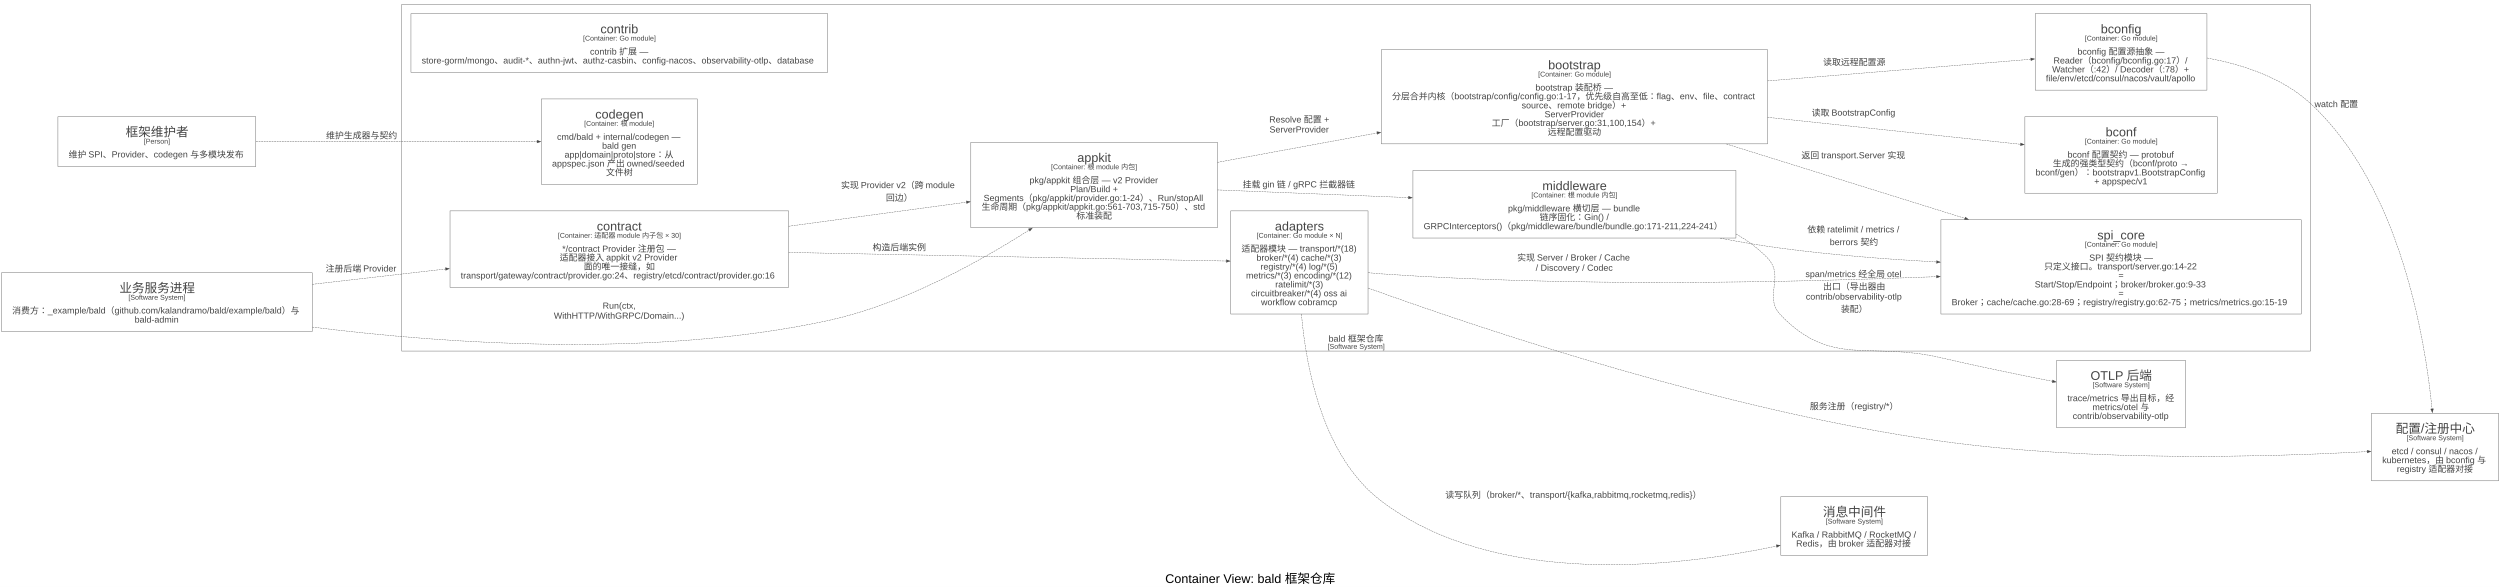
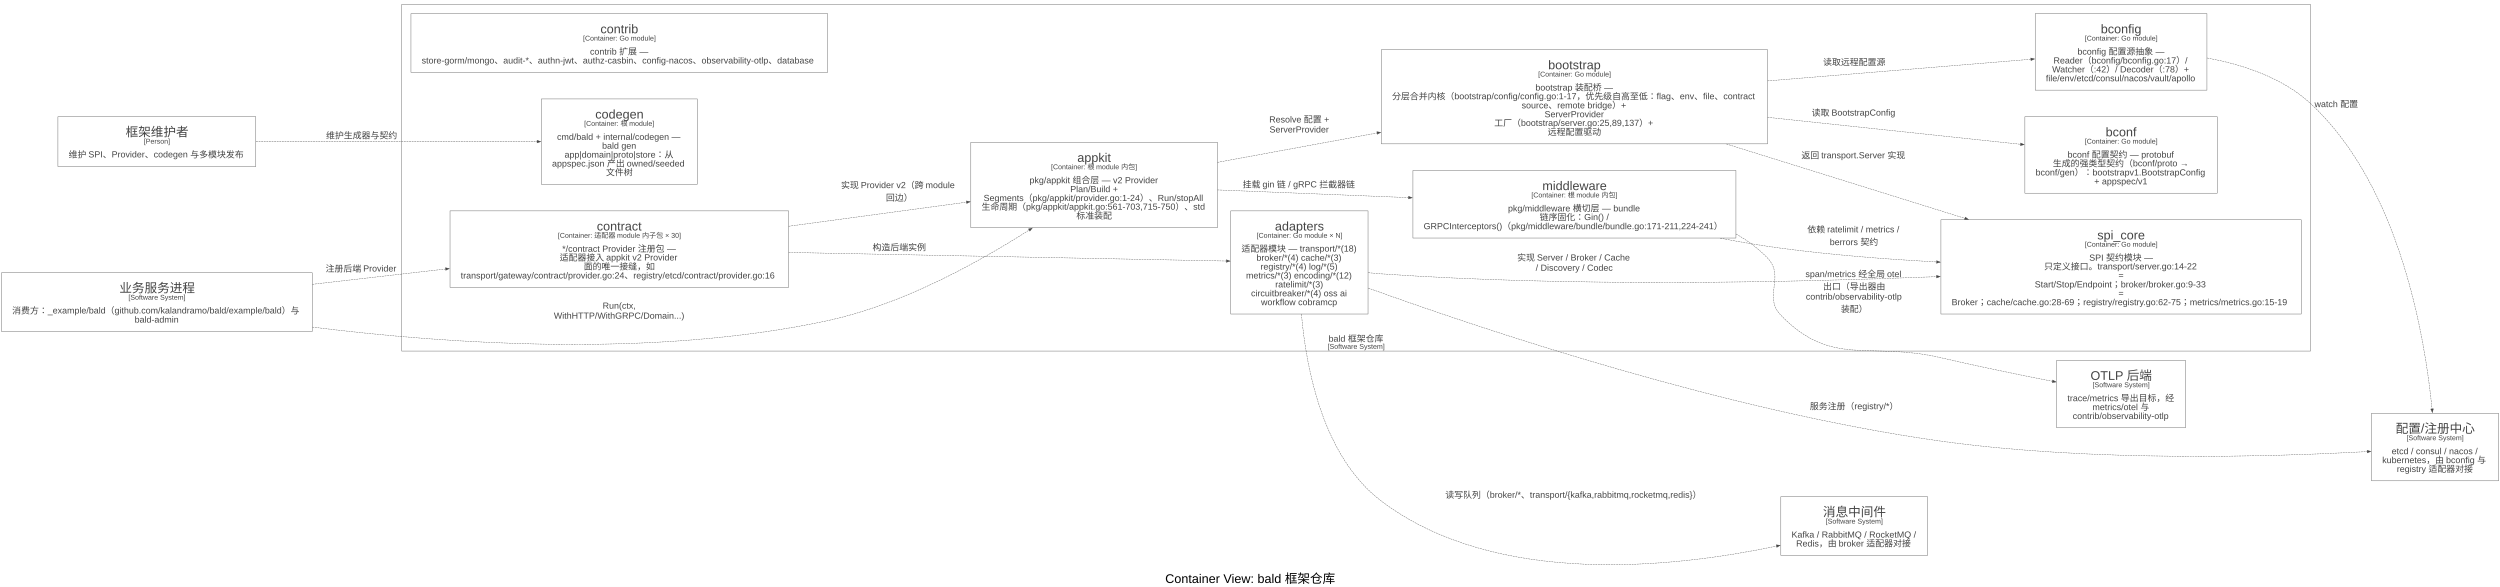
<svg xmlns="http://www.w3.org/2000/svg" width="6744pt" height="1583pt" viewBox="0.00 0.00 6744.00 1583.00">
  <g id="graph0" class="graph" transform="scale(1 1) rotate(0) translate(4 1579.38)">
    <polygon fill="white" stroke="none" points="-4,4 -4,-1579.38 6740.05,-1579.38 6740.05,4 -4,4" />
    <text xml:space="preserve" text-anchor="start" x="3139.28" y="-6.7" font-family="Arial" font-size="34.00">Container View: bald 框架仓库</text>
    <g id="clust1" class="cluster">
      <polygon fill="none" stroke="#444444" points="1079.6,-632.38 1079.6,-1567.38 6228.7,-1567.38 6228.7,-632.38 1079.6,-632.38" />
      <text xml:space="preserve" text-anchor="start" x="3579.9" y="-657.58" font-family="Arial" font-size="24.00" fill="#444444">bald 框架仓库</text>
      <text xml:space="preserve" text-anchor="start" x="3577.28" y="-638.33" font-family="Arial" font-size="19.00" fill="#444444">[Software System]</text>
    </g>
    <g id="2" class="node">
      <polygon fill="#ffffff" stroke="#444444" points="686.1,-1264.48 152.25,-1264.48 152.25,-1130.28 686.1,-1130.28 686.1,-1264.48" />
      <text xml:space="preserve" text-anchor="start" x="334.8" y="-1211.58" font-family="Arial" font-size="34.00" fill="#444444">框架维护者</text>
      <text xml:space="preserve" text-anchor="start" x="383.93" y="-1191.83" font-family="Arial" font-size="19.00" fill="#444444">[Person]</text>
      <text xml:space="preserve" text-anchor="start" x="181.05" y="-1154.08" font-family="Arial" font-size="24.00" fill="#444444">维护 SPI、Provider、codegen 与多模块发布</text>
    </g>
    <g id="16" class="node">
      <polygon fill="#ffffff" stroke="#444444" points="1876.95,-1312.48 1456.35,-1312.48 1456.35,-1082.28 1876.95,-1082.28 1876.95,-1312.48" />
      <text xml:space="preserve" text-anchor="start" x="1601.78" y="-1259.58" font-family="Arial" font-size="34.00" fill="#444444">codegen</text>
      <text xml:space="preserve" text-anchor="start" x="1571.78" y="-1239.83" font-family="Arial" font-size="19.00" fill="#444444">[Container: 根 module]</text>
      <text xml:space="preserve" text-anchor="start" x="1498.65" y="-1202.08" font-family="Arial" font-size="24.00" fill="#444444">cmd/bald + internal/codegen —</text>
      <text xml:space="preserve" text-anchor="start" x="1620.15" y="-1178.08" font-family="Arial" font-size="24.00" fill="#444444">bald gen</text>
      <text xml:space="preserve" text-anchor="start" x="1518.9" y="-1154.08" font-family="Arial" font-size="24.00" fill="#444444">app|domain|proto|store：从</text>
      <text xml:space="preserve" text-anchor="start" x="1485.15" y="-1130.08" font-family="Arial" font-size="24.00" fill="#444444">appspec.json 产出 owned/seeded</text>
      <text xml:space="preserve" text-anchor="start" x="1630.65" y="-1106.08" font-family="Arial" font-size="24.00" fill="#444444">文件树</text>
    </g>
    <g id="19" class="edge">
      <path fill="none" stroke="#444444" stroke-dasharray="5,2" d="M686.6,-1197.38C912.65,-1197.38 1233.11,-1197.38 1445.03,-1197.38" />
      <polygon fill="#444444" stroke="#444444" points="1444.79,-1200.88 1454.79,-1197.38 1444.79,-1193.88 1444.79,-1200.88" />
      <text xml:space="preserve" text-anchor="start" x="875.48" y="-1205.63" font-family="Arial" font-size="24.00" fill="#444444">维护生成器与契约</text>
    </g>
    <g id="3" class="node">
      <polygon fill="#ffffff" stroke="#444444" points="838.35,-843.48 0,-843.48 0,-685.28 838.35,-685.28 838.35,-843.48" />
      <text xml:space="preserve" text-anchor="start" x="317.93" y="-790.58" font-family="Arial" font-size="34.00" fill="#444444">业务服务进程</text>
      <text xml:space="preserve" text-anchor="start" x="342.3" y="-770.83" font-family="Arial" font-size="19.00" fill="#444444">[Software System]</text>
      <text xml:space="preserve" text-anchor="start" x="28.8" y="-733.08" font-family="Arial" font-size="24.00" fill="#444444">消费方：_example/bald（github.com/kalandramo/bald/example/bald）与</text>
      <text xml:space="preserve" text-anchor="start" x="359.18" y="-709.08" font-family="Arial" font-size="24.00" fill="#444444">bald-admin</text>
    </g>
    <g id="12" class="node">
      <polygon fill="#ffffff" stroke="#444444" points="3280.05,-1195.48 2614.95,-1195.48 2614.95,-965.28 3280.05,-965.28 3280.05,-1195.48" />
      <text xml:space="preserve" text-anchor="start" x="2902.13" y="-1142.58" font-family="Arial" font-size="34.00" fill="#444444">appkit</text>
      <text xml:space="preserve" text-anchor="start" x="2831.25" y="-1122.83" font-family="Arial" font-size="19.00" fill="#444444">[Container: 根 module 内包]</text>
      <text xml:space="preserve" text-anchor="start" x="2773.13" y="-1085.08" font-family="Arial" font-size="24.00" fill="#444444">pkg/appkit 组合层 — v2 Provider</text>
      <text xml:space="preserve" text-anchor="start" x="2883" y="-1061.08" font-family="Arial" font-size="24.00" fill="#444444">Plan/Build +</text>
      <text xml:space="preserve" text-anchor="start" x="2649.38" y="-1037.08" font-family="Arial" font-size="24.00" fill="#444444">Segments（pkg/appkit/provider.go:1-24）、Run/stopAll</text>
      <text xml:space="preserve" text-anchor="start" x="2643.75" y="-1013.08" font-family="Arial" font-size="24.00" fill="#444444">生命周期（pkg/appkit/appkit.go:561-703,715-750）、std</text>
      <text xml:space="preserve" text-anchor="start" x="2899.5" y="-989.08" font-family="Arial" font-size="24.00" fill="#444444">标准装配</text>
    </g>
    <g id="21" class="edge">
      <path fill="none" stroke="#444444" stroke-dasharray="5,2" d="M838.81,-697.02C1208.72,-650.64 1760.6,-613.69 2228.7,-714.38 2427.89,-757.23 2632.78,-869.8 2772.4,-958.88" />
      <polygon fill="#444444" stroke="#444444" points="2770.34,-961.72 2780.65,-964.17 2774.12,-955.82 2770.34,-961.72" />
      <text xml:space="preserve" text-anchor="start" x="1621.65" y="-746.63" font-family="Arial" font-size="24.00" fill="#444444">Run(ctx,</text>
      <text xml:space="preserve" text-anchor="start" x="1490.03" y="-719.63" font-family="Arial" font-size="24.00" fill="#444444">WithHTTP/WithGRPC/Domain...)</text>
    </g>
    <g id="15" class="node">
      <polygon fill="#ffffff" stroke="#444444" points="2123.33,-1010.48 1209.98,-1010.48 1209.98,-804.28 2123.33,-804.28 2123.33,-1010.48" />
      <text xml:space="preserve" text-anchor="start" x="1605.9" y="-957.58" font-family="Arial" font-size="34.00" fill="#444444">contract</text>
      <text xml:space="preserve" text-anchor="start" x="1500.9" y="-937.83" font-family="Arial" font-size="19.00" fill="#444444">[Container: 适配器 module 内子包 × 30]</text>
      <text xml:space="preserve" text-anchor="start" x="1512.53" y="-900.08" font-family="Arial" font-size="24.00" fill="#444444">*/contract Provider 注册包 —</text>
      <text xml:space="preserve" text-anchor="start" x="1505.78" y="-876.08" font-family="Arial" font-size="24.00" fill="#444444">适配器接入 appkit v2 Provider</text>
      <text xml:space="preserve" text-anchor="start" x="1570.65" y="-852.08" font-family="Arial" font-size="24.00" fill="#444444">面的唯一接缝，如</text>
      <text xml:space="preserve" text-anchor="start" x="1238.78" y="-828.08" font-family="Arial" font-size="24.00" fill="#444444">transport/gateway/contract/provider.go:24、registry/etcd/contract/provider.go:16</text>
    </g>
    <g id="23" class="edge">
      <path fill="none" stroke="#444444" stroke-dasharray="5,2" d="M838.8,-812.44C954.22,-825.7 1080.16,-840.16 1198.16,-853.7" />
      <polygon fill="#444444" stroke="#444444" points="1197.71,-857.18 1208.05,-854.84 1198.51,-850.22 1197.71,-857.18" />
      <text xml:space="preserve" text-anchor="start" x="874.35" y="-846.28" font-family="Arial" font-size="24.00" fill="#444444">注册后端 Provider</text>
    </g>
    <g id="4" class="node">
      <polygon fill="#ffffff" stroke="#444444" points="6736.05,-464.48 6393.45,-464.48 6393.45,-282.28 6736.05,-282.28 6736.05,-464.48" />
      <text xml:space="preserve" text-anchor="start" x="6458.62" y="-411.58" font-family="Arial" font-size="34.00" fill="#444444">配置/注册中心</text>
      <text xml:space="preserve" text-anchor="start" x="6487.88" y="-391.83" font-family="Arial" font-size="19.00" fill="#444444">[Software System]</text>
      <text xml:space="preserve" text-anchor="start" x="6447.75" y="-354.08" font-family="Arial" font-size="24.00" fill="#444444">etcd / consul / nacos /</text>
      <text xml:space="preserve" text-anchor="start" x="6422.25" y="-330.08" font-family="Arial" font-size="24.00" fill="#444444">kubernetes，由 bconfig 与</text>
      <text xml:space="preserve" text-anchor="start" x="6461.62" y="-306.08" font-family="Arial" font-size="24.00" fill="#444444">registry 适配器对接</text>
    </g>
    <g id="5" class="node">
      <polygon fill="#ffffff" stroke="#444444" points="5195.85,-239.48 4800,-239.48 4800,-81.28 5195.85,-81.28 5195.85,-239.48" />
      <text xml:space="preserve" text-anchor="start" x="4913.55" y="-186.58" font-family="Arial" font-size="34.00" fill="#444444">消息中间件</text>
      <text xml:space="preserve" text-anchor="start" x="4921.05" y="-166.83" font-family="Arial" font-size="19.00" fill="#444444">[Software System]</text>
      <text xml:space="preserve" text-anchor="start" x="4828.8" y="-129.08" font-family="Arial" font-size="24.00" fill="#444444">Kafka / RabbitMQ / RocketMQ /</text>
      <text xml:space="preserve" text-anchor="start" x="4841.18" y="-105.08" font-family="Arial" font-size="24.00" fill="#444444">Redis，由 broker 适配器对接</text>
    </g>
    <g id="6" class="node">
      <polygon fill="#ffffff" stroke="#444444" points="5891.33,-607.48 5544.23,-607.48 5544.23,-425.28 5891.33,-425.28 5891.33,-607.48" />
      <text xml:space="preserve" text-anchor="start" x="5635.28" y="-554.58" font-family="Arial" font-size="34.00" fill="#444444">OTLP 后端</text>
      <text xml:space="preserve" text-anchor="start" x="5640.9" y="-534.83" font-family="Arial" font-size="19.00" fill="#444444">[Software System]</text>
      <text xml:space="preserve" text-anchor="start" x="5573.03" y="-497.08" font-family="Arial" font-size="24.00" fill="#444444">trace/metrics 导出目标，经</text>
      <text xml:space="preserve" text-anchor="start" x="5640.53" y="-473.08" font-family="Arial" font-size="24.00" fill="#444444">metrics/otel 与</text>
      <text xml:space="preserve" text-anchor="start" x="5587.28" y="-449.08" font-family="Arial" font-size="24.00" fill="#444444">contrib/observability-otlp</text>
    </g>
    <g id="10" class="node">
      <polygon fill="#ffffff" stroke="#444444" points="5949.45,-1542.48 5486.1,-1542.48 5486.1,-1336.28 5949.45,-1336.28 5949.45,-1542.48" />
      <text xml:space="preserve" text-anchor="start" x="5663.03" y="-1489.58" font-family="Arial" font-size="34.00" fill="#444444">bconfig</text>
      <text xml:space="preserve" text-anchor="start" x="5619.9" y="-1469.83" font-family="Arial" font-size="19.00" fill="#444444">[Container: Go module]</text>
      <text xml:space="preserve" text-anchor="start" x="5600.03" y="-1432.08" font-family="Arial" font-size="24.00" fill="#444444">bconfig 配置源抽象 —</text>
      <text xml:space="preserve" text-anchor="start" x="5535.53" y="-1408.08" font-family="Arial" font-size="24.00" fill="#444444">Reader（bconfig/bconfig.go:17）/</text>
      <text xml:space="preserve" text-anchor="start" x="5531.78" y="-1384.08" font-family="Arial" font-size="24.00" fill="#444444">Watcher（:42）/ Decoder（:78）+</text>
      <text xml:space="preserve" text-anchor="start" x="5514.9" y="-1360.08" font-family="Arial" font-size="24.00" fill="#444444">file/env/etcd/consul/nacos/vault/apollo</text>
    </g>
    <g id="35" class="edge">
      <path fill="none" stroke="#444444" stroke-dasharray="5,2" d="M5949.91,-1423C6046.35,-1405.3 6153.24,-1369.98 6228.7,-1300.38 6470.31,-1077.52 6537.98,-667.23 6556.7,-476.23" />
      <polygon fill="#444444" stroke="#444444" points="6560.19,-476.59 6557.65,-466.31 6553.22,-475.93 6560.19,-476.59" />
      <text xml:space="preserve" text-anchor="start" x="6239.7" y="-1290.42" font-family="Arial" font-size="24.00" fill="#444444">watch 配置</text>
    </g>
    <g id="11" class="node">
      <polygon fill="#ffffff" stroke="#444444" points="4764,-1445.48 3722.4,-1445.48 3722.4,-1191.28 4764,-1191.28 4764,-1445.48" />
      <text xml:space="preserve" text-anchor="start" x="4172.33" y="-1392.58" font-family="Arial" font-size="34.00" fill="#444444">bootstrap</text>
      <text xml:space="preserve" text-anchor="start" x="4145.33" y="-1372.83" font-family="Arial" font-size="19.00" fill="#444444">[Container: Go module]</text>
      <text xml:space="preserve" text-anchor="start" x="4137.83" y="-1335.08" font-family="Arial" font-size="24.00" fill="#444444">bootstrap 装配桥 —</text>
      <text xml:space="preserve" text-anchor="start" x="3751.2" y="-1311.08" font-family="Arial" font-size="24.00" fill="#444444">分层合并内核（bootstrap/config/config.go:1-17，优先级自高至低：flag、env、file、contract</text>
      <text xml:space="preserve" text-anchor="start" x="4100.7" y="-1287.08" font-family="Arial" font-size="24.00" fill="#444444">source、remote bridge）+</text>
      <text xml:space="preserve" text-anchor="start" x="4162.58" y="-1263.08" font-family="Arial" font-size="24.00" fill="#444444">ServerProvider</text>
-       <text xml:space="preserve" text-anchor="start" x="4020.08" y="-1239.08" font-family="Arial" font-size="24.00" fill="#444444">工厂（bootstrap/server.go:31,100,154）+</text>
+       <text xml:space="preserve" text-anchor="start" x="4026.83" y="-1239.08" font-family="Arial" font-size="24.00" fill="#444444">工厂（bootstrap/server.go:25,89,137）+</text>
      <text xml:space="preserve" text-anchor="start" x="4171.2" y="-1215.08" font-family="Arial" font-size="24.00" fill="#444444">远程配置驱动</text>
    </g>
    <g id="29" class="edge">
      <path fill="none" stroke="#444444" stroke-dasharray="5,2" d="M4764.41,-1361.13C5006.25,-1381 5282.22,-1403.67 5474.6,-1419.48" />
      <polygon fill="#444444" stroke="#444444" points="5474.24,-1422.96 5484.49,-1420.29 5474.81,-1415.99 5474.24,-1422.96" />
      <text xml:space="preserve" text-anchor="start" x="4913.93" y="-1403.29" font-family="Arial" font-size="24.00" fill="#444444">读取远程配置源</text>
    </g>
    <g id="8" class="node">
      <polygon fill="#ffffff" stroke="#444444" points="6203.7,-986.48 5231.85,-986.48 5231.85,-732.28 6203.7,-732.28 6203.7,-986.48" />
      <text xml:space="preserve" text-anchor="start" x="5653.65" y="-933.58" font-family="Arial" font-size="34.00" fill="#444444">spi_core</text>
      <text xml:space="preserve" text-anchor="start" x="5619.9" y="-913.83" font-family="Arial" font-size="19.00" fill="#444444">[Container: Go module]</text>
      <text xml:space="preserve" text-anchor="start" x="5631.9" y="-876.08" font-family="Arial" font-size="24.00" fill="#444444">SPI 契约模块 —</text>
      <text xml:space="preserve" text-anchor="start" x="5510.03" y="-852.08" font-family="Arial" font-size="24.00" fill="#444444">只定义接口。transport/server.go:14-22</text>
      <text xml:space="preserve" text-anchor="start" x="5710.65" y="-828.08" font-family="Arial" font-size="24.00" fill="#444444">=</text>
      <text xml:space="preserve" text-anchor="start" x="5484.9" y="-804.08" font-family="Arial" font-size="24.00" fill="#444444">Start/Stop/Endpoint；broker/broker.go:9-33</text>
      <text xml:space="preserve" text-anchor="start" x="5710.65" y="-780.08" font-family="Arial" font-size="24.00" fill="#444444">=</text>
      <text xml:space="preserve" text-anchor="start" x="5260.65" y="-756.08" font-family="Arial" font-size="24.00" fill="#444444">Broker；cache/cache.go:28-69；registry/registry.go:62-75；metrics/metrics.go:15-19</text>
    </g>
    <g id="30" class="edge">
      <path fill="none" stroke="#444444" stroke-dasharray="5,2" d="M4653.42,-1190.83C4853.88,-1128.34 5094.94,-1053.21 5296.82,-990.28" />
      <polygon fill="#444444" stroke="#444444" points="5297.67,-993.68 5306.18,-987.36 5295.59,-987 5297.67,-993.68" />
      <text xml:space="preserve" text-anchor="start" x="4855.43" y="-1151.74" font-family="Arial" font-size="24.00" fill="#444444">返回 transport.Server 实现</text>
    </g>
    <g id="9" class="node">
      <polygon fill="#ffffff" stroke="#444444" points="5977.2,-1264.48 5458.35,-1264.48 5458.35,-1058.28 5977.2,-1058.28 5977.2,-1264.48" />
      <text xml:space="preserve" text-anchor="start" x="5676.15" y="-1211.58" font-family="Arial" font-size="34.00" fill="#444444">bconf</text>
      <text xml:space="preserve" text-anchor="start" x="5619.9" y="-1191.83" font-family="Arial" font-size="19.00" fill="#444444">[Container: Go module]</text>
      <text xml:space="preserve" text-anchor="start" x="5573.4" y="-1154.08" font-family="Arial" font-size="24.00" fill="#444444">bconf 配置契约 — protobuf</text>
      <text xml:space="preserve" text-anchor="start" x="5533.65" y="-1130.08" font-family="Arial" font-size="24.00" fill="#444444">生成的强类型契约（bconf/proto →</text>
      <text xml:space="preserve" text-anchor="start" x="5487.15" y="-1106.08" font-family="Arial" font-size="24.00" fill="#444444">bconf/gen）：bootstrapv1.BootstrapConfig</text>
      <text xml:space="preserve" text-anchor="start" x="5645.4" y="-1082.08" font-family="Arial" font-size="24.00" fill="#444444">+ appspec/v1</text>
    </g>
    <g id="28" class="edge">
      <path fill="none" stroke="#444444" stroke-dasharray="5,2" d="M4764.41,-1262.92C4994.79,-1238.36 5256.13,-1210.49 5446.69,-1190.18" />
      <polygon fill="#444444" stroke="#444444" points="5446.92,-1193.67 5456.49,-1189.13 5446.18,-1186.71 5446.92,-1193.67" />
      <text xml:space="preserve" text-anchor="start" x="4883.18" y="-1266.81" font-family="Arial" font-size="24.00" fill="#444444">读取 BootstrapConfig</text>
    </g>
    <g id="26" class="edge">
      <path fill="none" stroke="#444444" stroke-dasharray="5,2" d="M3280.4,-1141.44C3411.5,-1165.56 3565.44,-1193.88 3711.25,-1220.7" />
      <polygon fill="#444444" stroke="#444444" points="3710.22,-1224.07 3720.69,-1222.44 3711.49,-1217.19 3710.22,-1224.07" />
      <text xml:space="preserve" text-anchor="start" x="3419.85" y="-1248.88" font-family="Arial" font-size="24.00" fill="#444444">Resolve 配置 +</text>
      <text xml:space="preserve" text-anchor="start" x="3420.6" y="-1221.88" font-family="Arial" font-size="24.00" fill="#444444">ServerProvider</text>
    </g>
    <g id="13" class="node">
      <polygon fill="#ffffff" stroke="#444444" points="4678.88,-1119.48 3807.53,-1119.48 3807.53,-937.28 4678.88,-937.28 4678.88,-1119.48" />
      <text xml:space="preserve" text-anchor="start" x="4156.58" y="-1066.58" font-family="Arial" font-size="34.00" fill="#444444">middleware</text>
      <text xml:space="preserve" text-anchor="start" x="4126.95" y="-1046.83" font-family="Arial" font-size="19.00" fill="#444444">[Container: 根 module 内包]</text>
      <text xml:space="preserve" text-anchor="start" x="4063.95" y="-1009.08" font-family="Arial" font-size="24.00" fill="#444444">pkg/middleware 横切层 — bundle</text>
      <text xml:space="preserve" text-anchor="start" x="4149.45" y="-985.08" font-family="Arial" font-size="24.00" fill="#444444">链序固化：Gin() /</text>
      <text xml:space="preserve" text-anchor="start" x="3836.33" y="-961.08" font-family="Arial" font-size="24.00" fill="#444444">GRPCInterceptors()（pkg/middleware/bundle/bundle.go:171-211,224-241）</text>
    </g>
    <g id="27" class="edge">
      <path fill="none" stroke="#444444" stroke-dasharray="5,2" d="M3280.4,-1067.04C3437.18,-1060.74 3626.62,-1053.12 3795.77,-1046.32" />
      <polygon fill="#444444" stroke="#444444" points="3795.77,-1049.83 3805.62,-1045.93 3795.49,-1042.83 3795.77,-1049.83" />
      <text xml:space="preserve" text-anchor="start" x="3348.23" y="-1073.27" font-family="Arial" font-size="24.00" fill="#444444">挂载 gin 链 / gRPC 拦截器链</text>
    </g>
    <g id="33" class="edge">
      <path fill="none" stroke="#444444" stroke-dasharray="5,2" d="M4679.15,-948.11C4710.41,-930.5 4739.29,-909.17 4764,-883.38 4812.7,-832.55 4750.98,-779.66 4800,-729.13 4938.27,-586.58 5038.47,-659.57 5231.85,-614.38 5330.81,-591.26 5441.87,-568.57 5532.72,-550.86" />
      <polygon fill="#444444" stroke="#444444" points="5533.35,-554.31 5542.49,-548.96 5532.01,-547.44 5533.35,-554.31" />
      <text xml:space="preserve" text-anchor="start" x="4866.3" y="-831.88" font-family="Arial" font-size="24.00" fill="#444444">span/metrics 经全局 otel</text>
      <text xml:space="preserve" text-anchor="start" x="4913.93" y="-798.13" font-family="Arial" font-size="24.00" fill="#444444">出口（导出器由</text>
      <text xml:space="preserve" text-anchor="start" x="4867.43" y="-771.13" font-family="Arial" font-size="24.00" fill="#444444">contrib/observability-otlp</text>
      <text xml:space="preserve" text-anchor="start" x="4961.93" y="-737.38" font-family="Arial" font-size="24.00" fill="#444444">装配）</text>
    </g>
    <g id="31" class="edge">
      <path fill="none" stroke="#444444" stroke-dasharray="5,2" d="M4636.47,-936.84C4691.16,-926.39 4746.82,-916.97 4800,-909.88 4935.72,-891.78 5083.58,-880.15 5220.15,-872.67" />
      <polygon fill="#444444" stroke="#444444" points="5220.33,-876.17 5230.13,-872.13 5219.96,-869.18 5220.33,-876.17" />
      <text xml:space="preserve" text-anchor="start" x="4871.55" y="-951.88" font-family="Arial" font-size="24.00" fill="#444444">依赖 ratelimit / metrics /</text>
      <text xml:space="preserve" text-anchor="start" x="4931.93" y="-918.13" font-family="Arial" font-size="24.00" fill="#444444">berrors 契约</text>
    </g>
    <g id="14" class="node">
      <polygon fill="#ffffff" stroke="#444444" points="3686.4,-1010.48 3316.05,-1010.48 3316.05,-732.28 3686.4,-732.28 3686.4,-1010.48" />
      <text xml:space="preserve" text-anchor="start" x="3435.23" y="-957.58" font-family="Arial" font-size="34.00" fill="#444444">adapters</text>
      <text xml:space="preserve" text-anchor="start" x="3385.73" y="-937.83" font-family="Arial" font-size="19.00" fill="#444444">[Container: Go module × N]</text>
      <text xml:space="preserve" text-anchor="start" x="3344.85" y="-900.08" font-family="Arial" font-size="24.00" fill="#444444">适配器模块 — transport/*(18)</text>
      <text xml:space="preserve" text-anchor="start" x="3385.35" y="-876.08" font-family="Arial" font-size="24.00" fill="#444444">broker/*(4) cache/*(3)</text>
      <text xml:space="preserve" text-anchor="start" x="3396.23" y="-852.08" font-family="Arial" font-size="24.00" fill="#444444">registry/*(4) log/*(5)</text>
      <text xml:space="preserve" text-anchor="start" x="3357.23" y="-828.08" font-family="Arial" font-size="24.00" fill="#444444">metrics/*(3) encoding/*(12)</text>
      <text xml:space="preserve" text-anchor="start" x="3435.98" y="-804.08" font-family="Arial" font-size="24.00" fill="#444444">ratelimit/*(3)</text>
      <text xml:space="preserve" text-anchor="start" x="3370.73" y="-780.08" font-family="Arial" font-size="24.00" fill="#444444">circuitbreaker/*(4) oss ai</text>
      <text xml:space="preserve" text-anchor="start" x="3397.73" y="-756.08" font-family="Arial" font-size="24.00" fill="#444444">workflow cobramcp</text>
    </g>
    <g id="37" class="edge">
      <path fill="none" stroke="#444444" stroke-dasharray="5,2" d="M3686.88,-802.31C3999.49,-689.4 4655.29,-469.82 5231.85,-389.38 5639.62,-332.49 6124.42,-346.99 6381.87,-361.1" />
      <polygon fill="#444444" stroke="#444444" points="6381.51,-364.59 6391.69,-361.65 6381.9,-357.6 6381.51,-364.59" />
      <text xml:space="preserve" text-anchor="start" x="4878.3" y="-474.91" font-family="Arial" font-size="24.00" fill="#444444">服务注册（registry/*）</text>
    </g>
    <g id="38" class="edge">
      <path fill="none" stroke="#444444" stroke-dasharray="5,2" d="M3506.75,-732.11C3519.89,-581.06 3566.07,-345.73 3722.4,-227.63 4032.19,6.4 4515,-48.43 4788.84,-106.34" />
      <polygon fill="#444444" stroke="#444444" points="4787.72,-109.68 4798.23,-108.34 4789.18,-102.83 4787.72,-109.68" />
      <text xml:space="preserve" text-anchor="start" x="3894.83" y="-235.88" font-family="Arial" font-size="24.00" fill="#444444">读写队列（broker/*、transport/{kafka,rabbitmq,rocketmq,redis}）</text>
    </g>
    <g id="32" class="edge">
      <path fill="none" stroke="#444444" stroke-dasharray="5,2" d="M3686.73,-843.71C3698.78,-842.49 3710.75,-841.44 3722.4,-840.63 4231.88,-805.22 4816.32,-816.84 5220.22,-833.05" />
      <polygon fill="#444444" stroke="#444444" points="5219.87,-836.54 5230,-833.44 5220.15,-829.54 5219.87,-836.54" />
      <text xml:space="preserve" text-anchor="start" x="4088.7" y="-875.88" font-family="Arial" font-size="24.00" fill="#444444">实现 Server / Broker / Cache</text>
      <text xml:space="preserve" text-anchor="start" x="4138.58" y="-848.88" font-family="Arial" font-size="24.00" fill="#444444">/ Discovery / Codec</text>
    </g>
    <g id="24" class="edge">
      <path fill="none" stroke="#444444" stroke-dasharray="5,2" d="M2123.48,-969.04C2281.67,-990.44 2456.24,-1014.06 2603.75,-1034.01" />
      <polygon fill="#444444" stroke="#444444" points="2602.89,-1037.43 2613.27,-1035.3 2603.83,-1030.49 2602.89,-1037.43" />
      <text xml:space="preserve" text-anchor="start" x="2264.7" y="-1071.26" font-family="Arial" font-size="24.00" fill="#444444">实现 Provider v2（跨 module</text>
      <text xml:space="preserve" text-anchor="start" x="2385.83" y="-1037.51" font-family="Arial" font-size="24.00" fill="#444444">回边）</text>
    </g>
    <g id="25" class="edge">
      <path fill="none" stroke="#444444" stroke-dasharray="5,2" d="M2123.59,-898.42C2503,-890.97 3024.68,-880.72 3304.31,-875.23" />
      <polygon fill="#444444" stroke="#444444" points="3304.36,-878.73 3314.29,-875.03 3304.22,-871.73 3304.36,-878.73" />
      <text xml:space="preserve" text-anchor="start" x="2349.83" y="-903.69" font-family="Arial" font-size="24.00" fill="#444444">构造后端实例</text>
    </g>
    <g id="17" class="node">
      <polygon fill="#ffffff" stroke="#444444" points="2228.7,-1542.48 1104.6,-1542.48 1104.6,-1384.28 2228.7,-1384.28 2228.7,-1542.48" />
      <text xml:space="preserve" text-anchor="start" x="1615.65" y="-1489.58" font-family="Arial" font-size="34.00" fill="#444444">contrib</text>
      <text xml:space="preserve" text-anchor="start" x="1568.78" y="-1469.83" font-family="Arial" font-size="19.00" fill="#444444">[Container: Go module]</text>
      <text xml:space="preserve" text-anchor="start" x="1587.53" y="-1432.08" font-family="Arial" font-size="24.00" fill="#444444">contrib 扩展 —</text>
      <text xml:space="preserve" text-anchor="start" x="1133.4" y="-1408.08" font-family="Arial" font-size="24.00" fill="#444444">store-gorm/mongo、audit-*、authn-jwt、authz-casbin、config-nacos、observability-otlp、database</text>
    </g>
  </g>
</svg>
